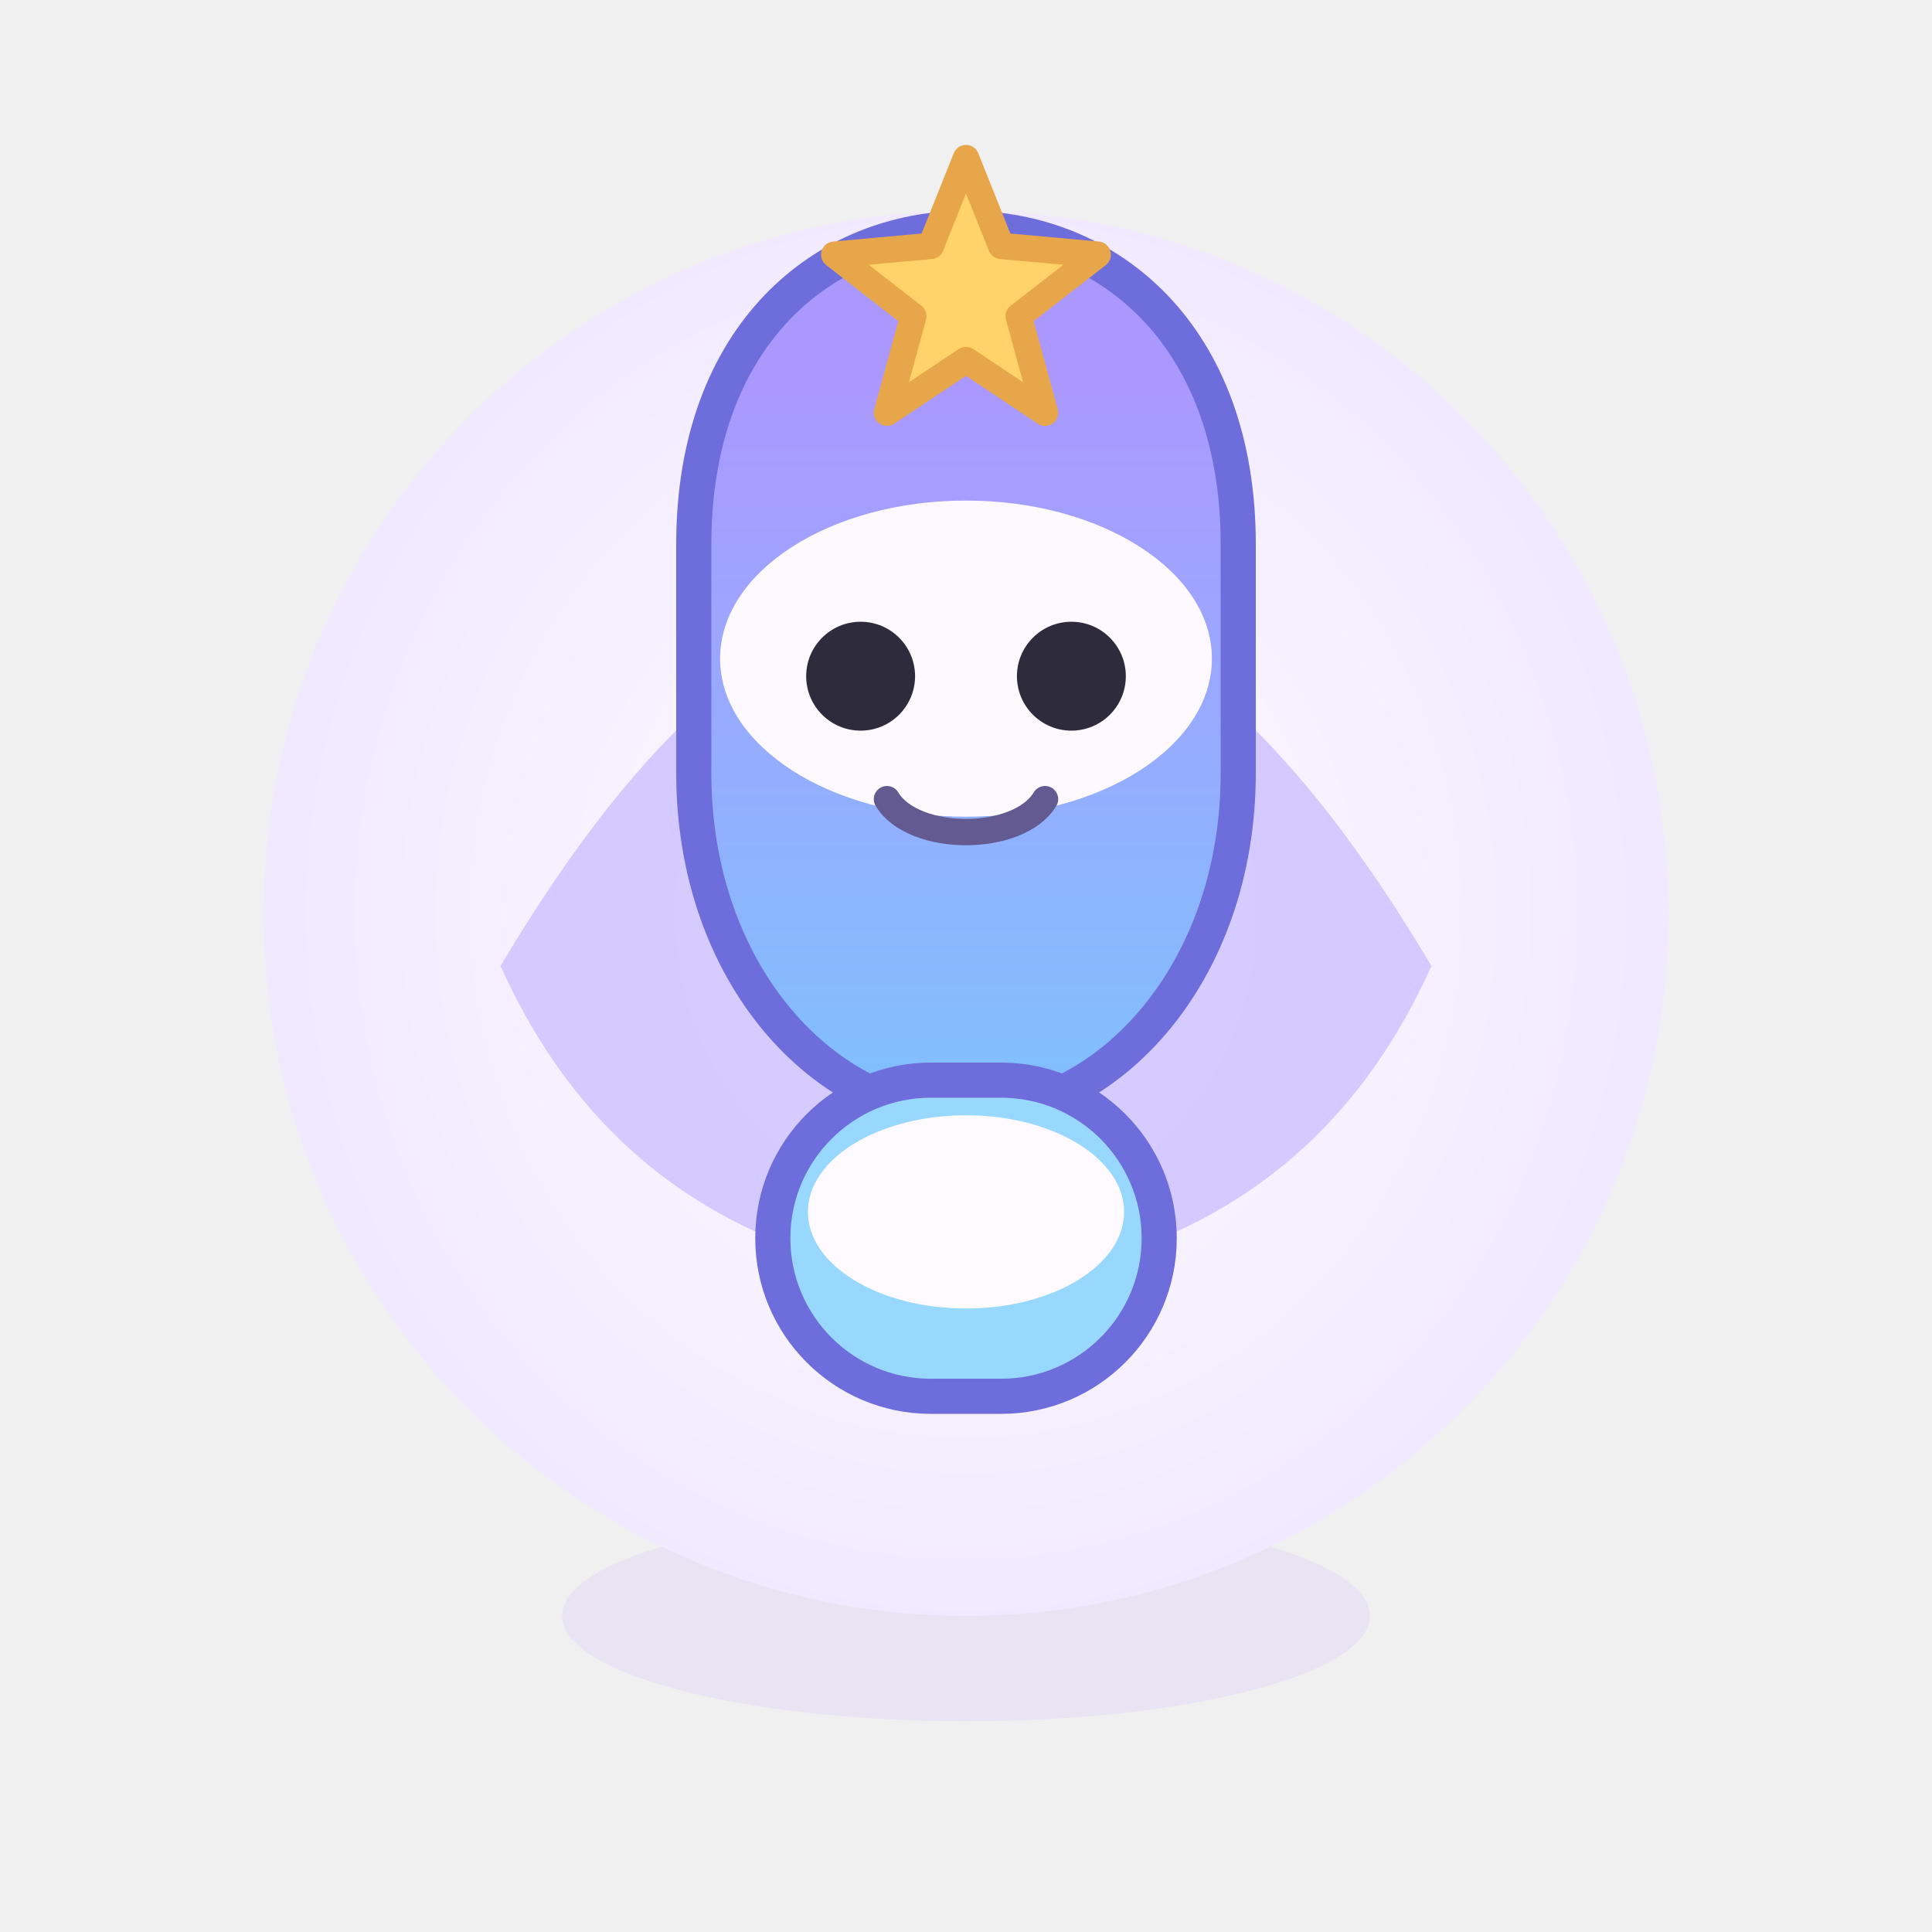
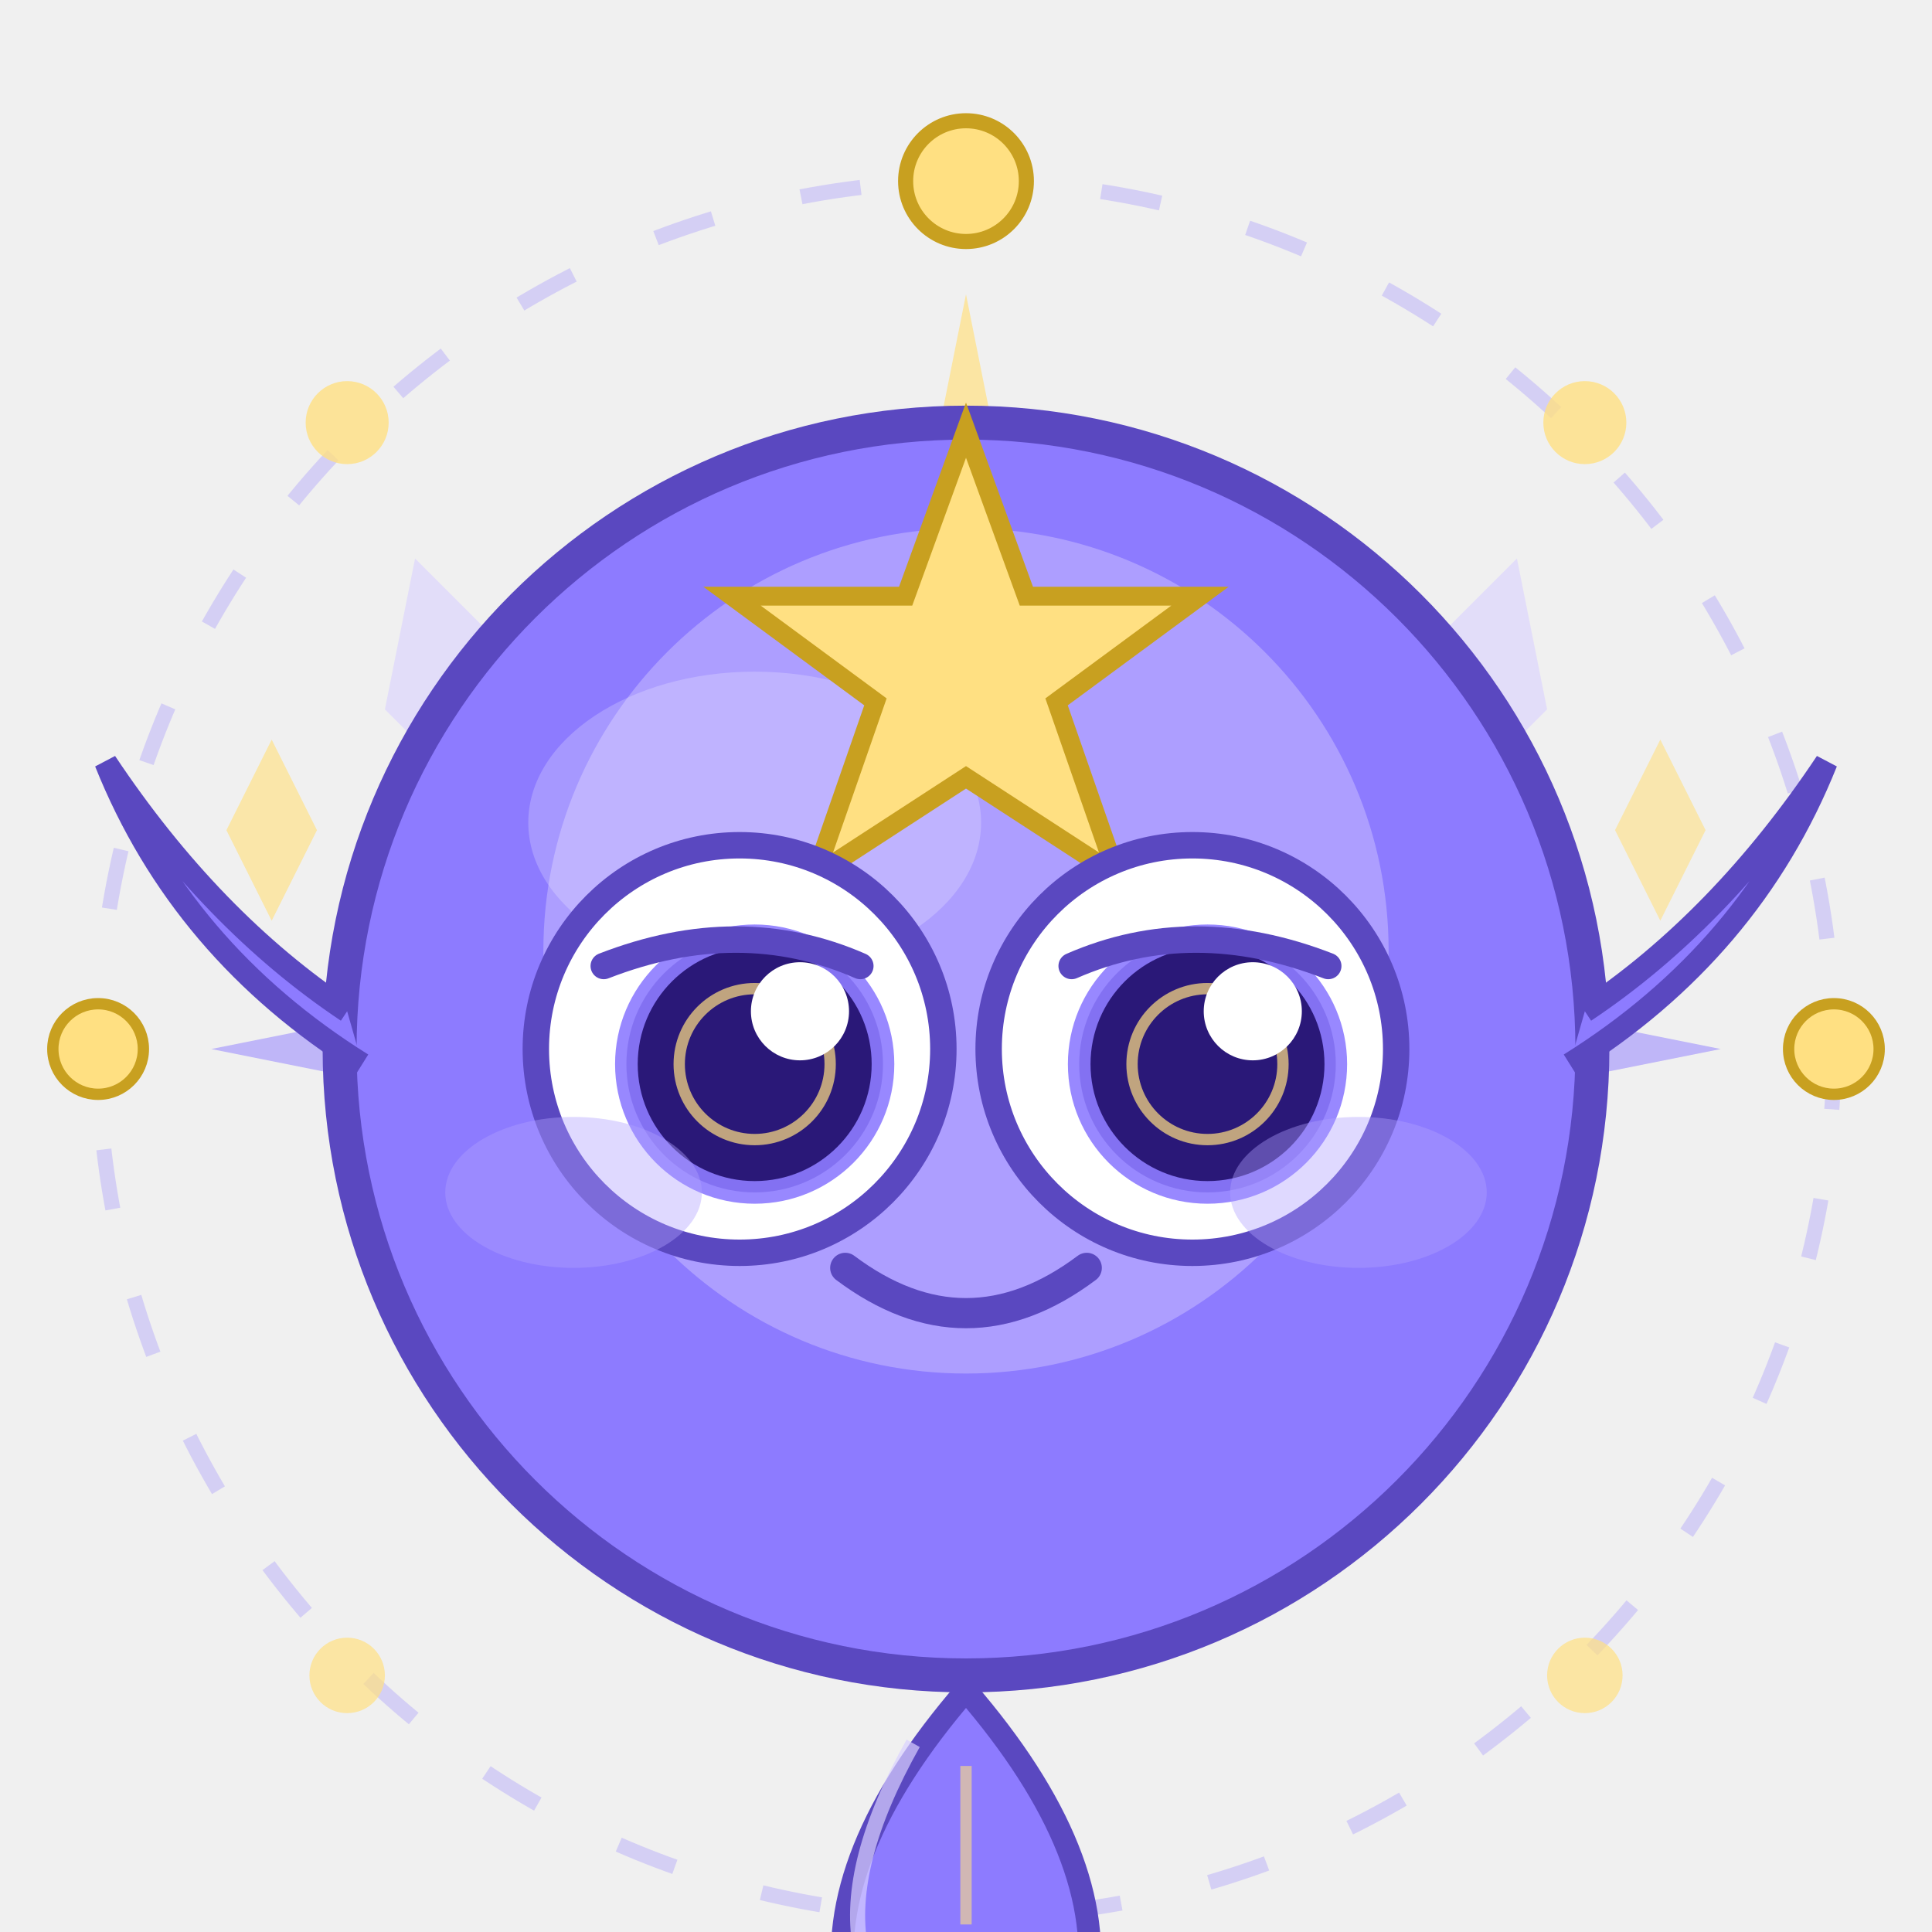
- <svg xmlns="http://www.w3.org/2000/svg" width="220" height="220" viewBox="0 0 220 220" fill="none">
-   <defs>
-     <radialGradient id="spriteStarBg" cx="0" cy="0" r="1" gradientUnits="userSpaceOnUse" gradientTransform="translate(110 104) rotate(90) scale(82 78)">
-       <stop stop-color="#FFFDFE" />
-       <stop offset="1" stop-color="#F1E9FF" />
-     </radialGradient>
-     <linearGradient id="spriteStarBody" x1="110" y1="44" x2="110" y2="160" gradientUnits="userSpaceOnUse">
-       <stop stop-color="#AB98FF" />
-       <stop offset="1" stop-color="#6ED1FF" />
-     </linearGradient>
-   </defs>
-   <ellipse cx="110" cy="184" rx="46" ry="12" fill="#D4C7FF" fill-opacity=".28" />
-   <circle cx="110" cy="104" r="80" fill="url(#spriteStarBg)" />
-   <path d="M57 110C76 78 93 68 108 68C99 90 97 118 101 145C81 141 66 130 57 110Z" fill="#CFC3FF" fill-opacity=".85" />
-   <path d="M163 110C144 78 127 68 112 68C121 90 123 118 119 145C139 141 154 130 163 110Z" fill="#CFC3FF" fill-opacity=".85" />
-   <path d="M79 62C79 38 94 26 110 26C126 26 141 38 141 62V88C141 111 126 127 110 127C94 127 79 111 79 88V62Z" fill="url(#spriteStarBody)" stroke="#6E6DDC" stroke-width="4" />
-   <ellipse cx="110" cy="75" rx="28" ry="18" fill="#FDF9FF" />
-   <rect x="88" y="123" width="44" height="36" rx="18" fill="#98D8FF" stroke="#6E6DDC" stroke-width="4" />
-   <ellipse cx="110" cy="138" rx="18" ry="11" fill="#FFFAFF" />
-   <circle cx="98" cy="77" r="6.2" fill="#2D2B3C" />
-   <circle cx="122" cy="77" r="6.2" fill="#2D2B3C" />
-   <path d="M101 91C104 96 116 96 119 91" stroke="#625A90" stroke-width="3" stroke-linecap="round" />
-   <path d="M110 18L114 28L125 29L116 36L119 47L110 41L101 47L104 36L95 29L106 28L110 18Z" fill="#FFD369" stroke="#E7A64A" stroke-width="3" stroke-linejoin="round" />
+ <svg xmlns="http://www.w3.org/2000/svg" viewBox="0 0 512 512" width="512" height="512">
+   <g id="orbit-ring">
+     <circle cx="256" cy="278" r="230" fill="none" stroke="#8D7BFF" stroke-width="4" opacity=".28" stroke-dasharray="16 24" />
+     <circle cx="256" cy="48" r="16" fill="#FFE082" stroke="#C8A020" stroke-width="4" />
+     <circle cx="486" cy="278" r="12" fill="#FFE082" stroke="#C8A020" stroke-width="3" />
+     <circle cx="26" cy="278" r="12" fill="#FFE082" stroke="#C8A020" stroke-width="3" />
+     <circle cx="420" cy="112" r="11" fill="#FFE082" opacity=".8" />
+     <circle cx="92" cy="112" r="11" fill="#FFE082" opacity=".8" />
+     <circle cx="420" cy="444" r="10" fill="#FFE082" opacity=".7" />
+     <circle cx="92" cy="444" r="10" fill="#FFE082" opacity=".7" />
+   </g>
+   <g id="rays">
+     <path d="M256 78 L264 118 L256 158 L248 118Z" fill="#FFE082" opacity=".7" />
+     <path d="M56 278 L96 270 L136 278 L96 286Z" fill="#8D7BFF" opacity=".5" />
+     <path d="M456 278 L416 270 L376 278 L416 286Z" fill="#8D7BFF" opacity=".5" />
+     <path d="M110 148 L136 174 L128 214 L102 188Z" fill="#D9D0FF" opacity=".6" />
+     <path d="M402 148 L376 174 L384 214 L410 188Z" fill="#D9D0FF" opacity=".6" />
+     <path d="M72 196 L84 220 L72 244 L60 220Z" fill="#FFE082" opacity=".65" />
+     <path d="M440 196 L452 220 L440 244 L428 220Z" fill="#FFE082" opacity=".6" />
+   </g>
+   <g id="tail">
+     <path d="M256 448 Q218 492 224 528 Q256 510 288 528 Q294 492 256 448Z" fill="#8D7BFF" stroke="#5A48C0" stroke-width="6" />
+     <path d="M242 462 Q224 494 228 516" stroke="#D9D0FF" stroke-width="4" fill="none" opacity=".7" />
+     <path d="M256 468 L256 510" stroke="#FFE082" stroke-width="3" fill="none" opacity=".6" />
+   </g>
+   <g id="body">
+     <circle cx="256" cy="278" r="166" fill="#8D7BFF" stroke="#5A48C0" stroke-width="9" />
+     <circle cx="256" cy="252" r="112" fill="#D9D0FF" opacity=".42" />
+     <ellipse cx="200" cy="218" rx="60" ry="40" fill="white" opacity=".22" />
+   </g>
+   <g id="star-crown">
+     <path d="M256 114 L272 158 L318 158 L280 186 L296 232 L256 206 L216 232 L232 186 L194 158 L240 158Z" fill="#FFE082" stroke="#C8A020" stroke-width="5" />
+   </g>
+   <g id="arms">
+     <path d="M96 282 Q48 252 28 202 Q56 244 92 268" fill="#8D7BFF" stroke="#5A48C0" stroke-width="6" />
+     <path d="M416 282 Q464 252 484 202 Q456 244 420 268" fill="#8D7BFF" stroke="#5A48C0" stroke-width="6" />
+   </g>
+   <g id="eyes">
+     <circle cx="196" cy="278" r="54" fill="white" stroke="#5A48C0" stroke-width="7" />
+     <circle cx="316" cy="278" r="54" fill="white" stroke="#5A48C0" stroke-width="7" />
+     <circle cx="200" cy="282" r="34" fill="#2A1878" />
+     <circle cx="320" cy="282" r="34" fill="#2A1878" />
+     <circle cx="200" cy="282" r="34" fill="none" stroke="#8D7BFF" stroke-width="6" opacity=".9" />
+     <circle cx="320" cy="282" r="34" fill="none" stroke="#8D7BFF" stroke-width="6" opacity=".9" />
+     <circle cx="200" cy="282" r="20" fill="none" stroke="#FFE082" stroke-width="3" opacity=".7" />
+     <circle cx="320" cy="282" r="20" fill="none" stroke="#FFE082" stroke-width="3" opacity=".7" />
+     <circle cx="212" cy="268" r="13" fill="white" />
+     <circle cx="332" cy="268" r="13" fill="white" />
+   </g>
+   <g id="brows">
+     <path d="M160 256 Q196 242 228 256" stroke="#5A48C0" stroke-width="7" fill="none" stroke-linecap="round" />
+     <path d="M352 256 Q316 242 284 256" stroke="#5A48C0" stroke-width="7" fill="none" stroke-linecap="round" />
+   </g>
+   <g id="blush">
+     <ellipse cx="152" cy="316" rx="34" ry="20" fill="#B0A0FF" opacity=".4" />
+     <ellipse cx="360" cy="316" rx="34" ry="20" fill="#B0A0FF" opacity=".4" />
+   </g>
+   <g id="mouth">
+     <path d="M224 336 Q256 360 288 336" stroke="#5A48C0" stroke-width="8" fill="none" stroke-linecap="round" />
+   </g>
</svg>
